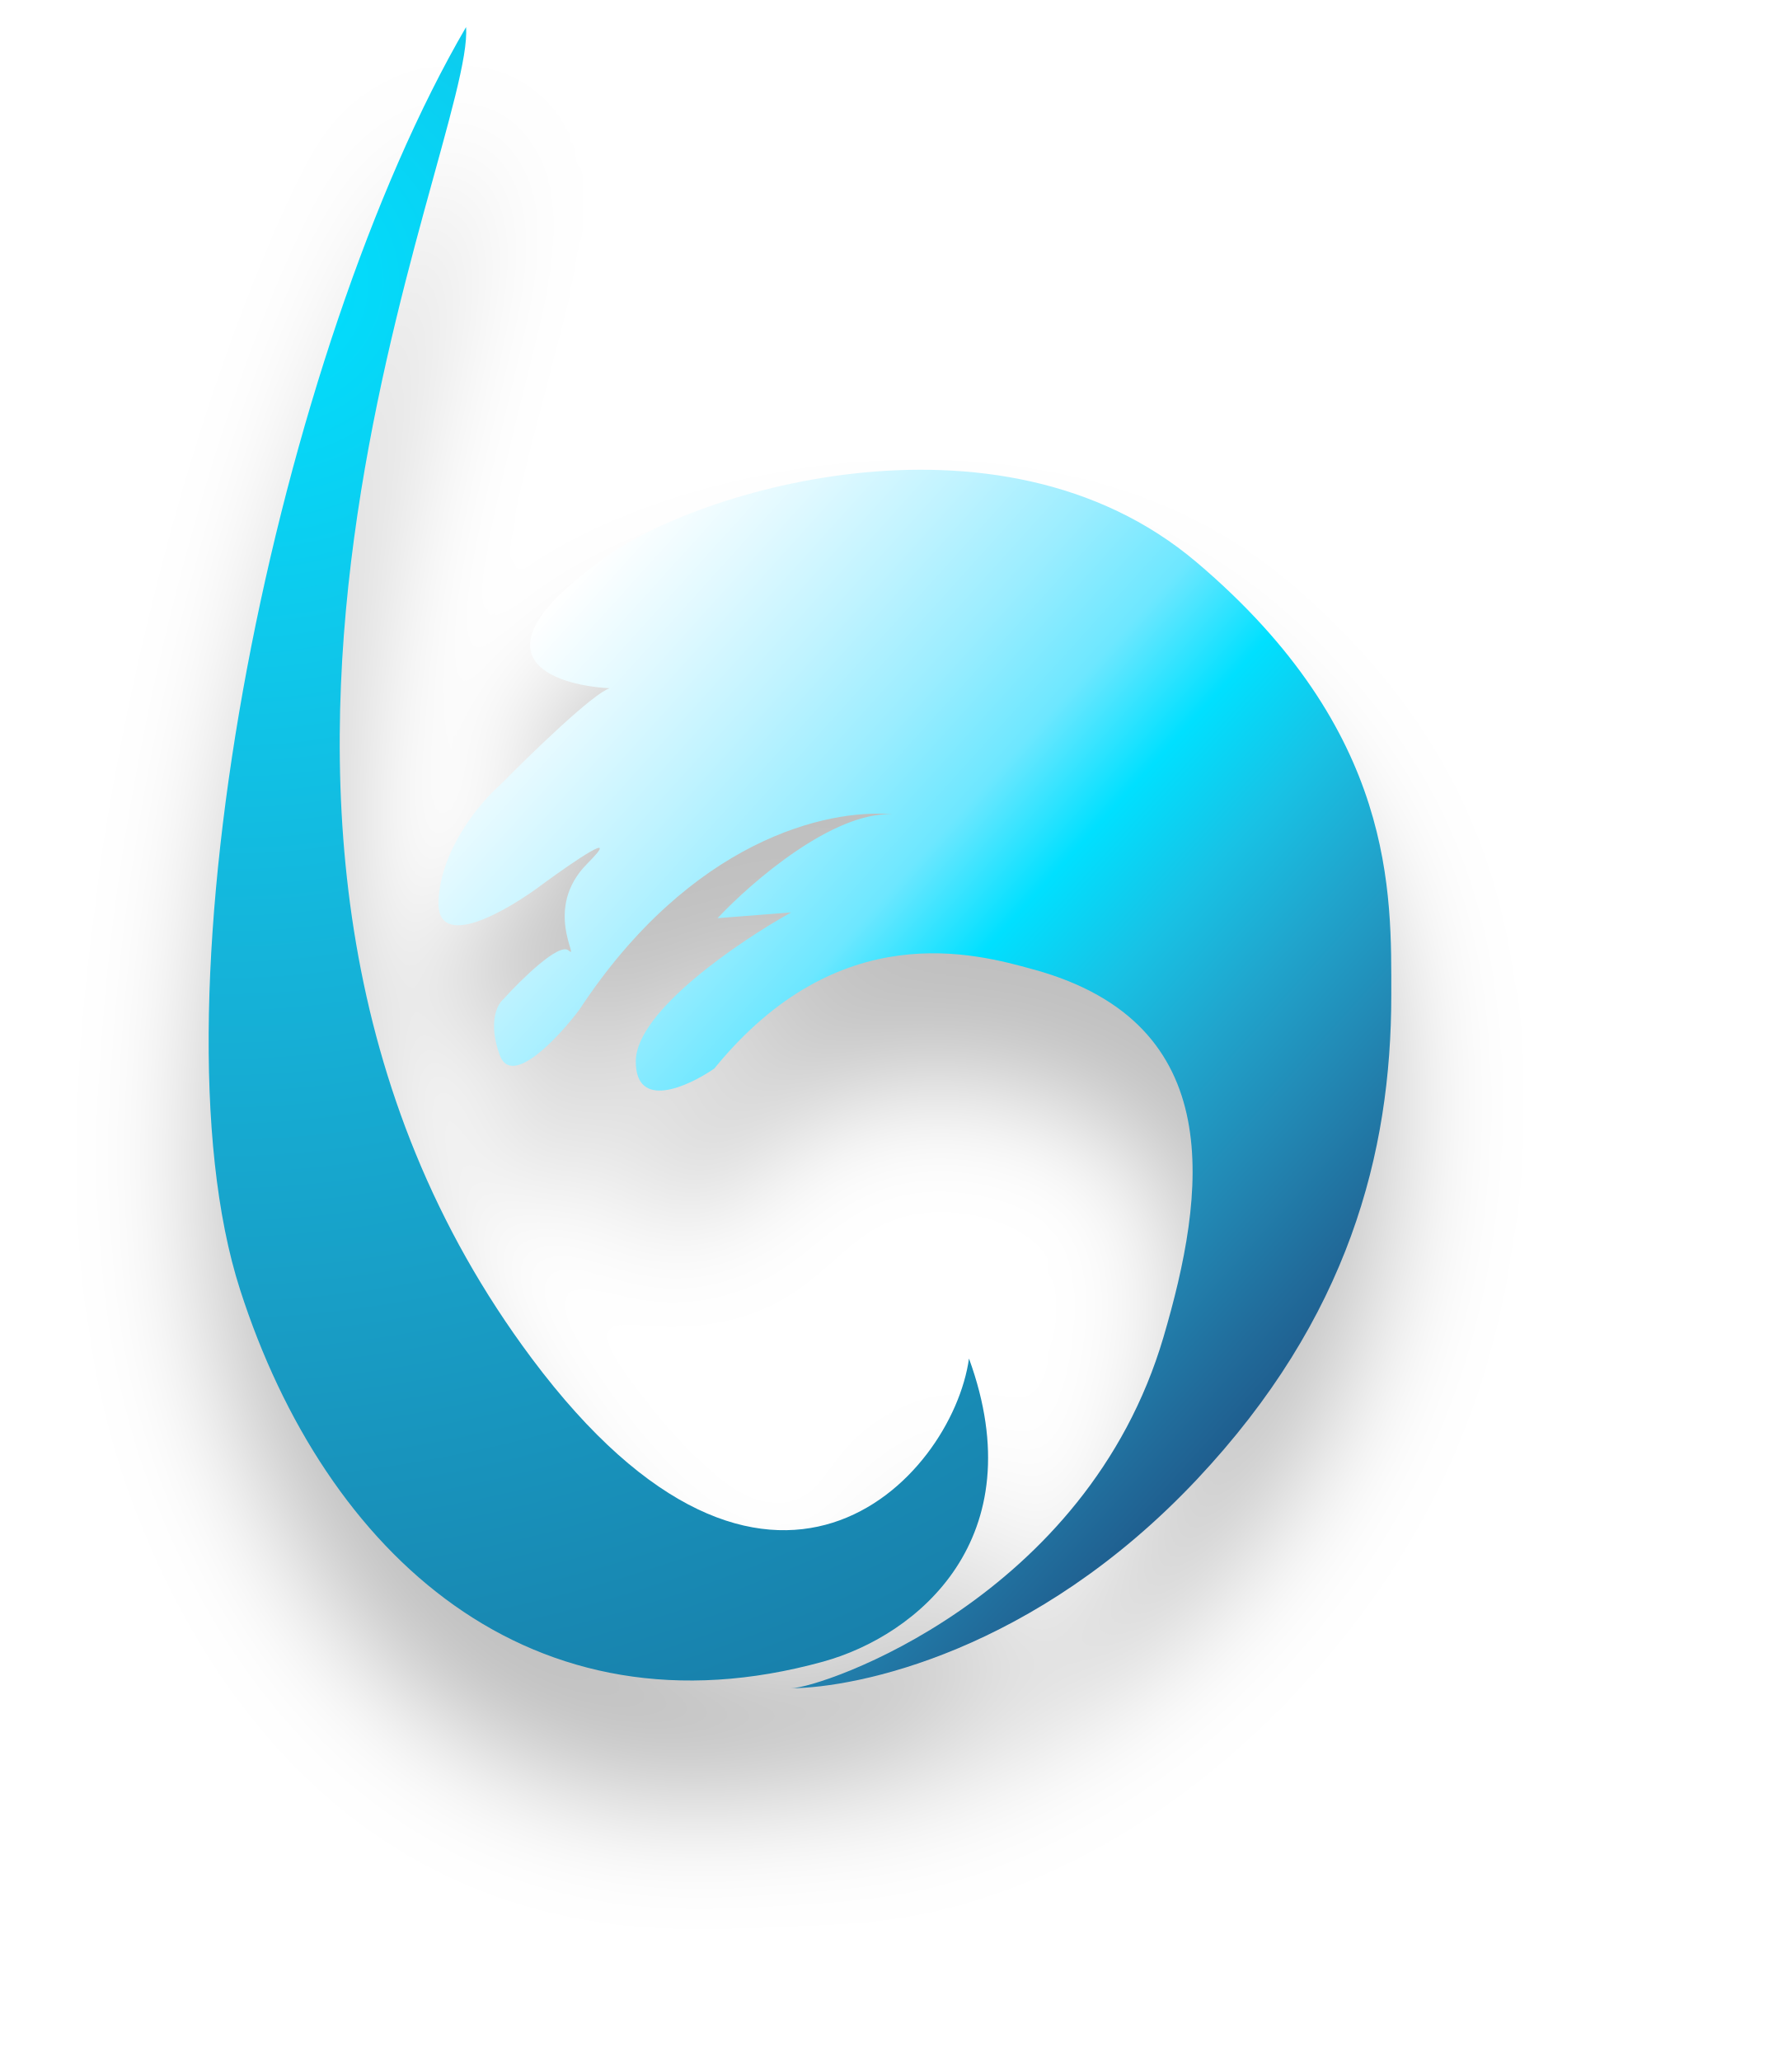
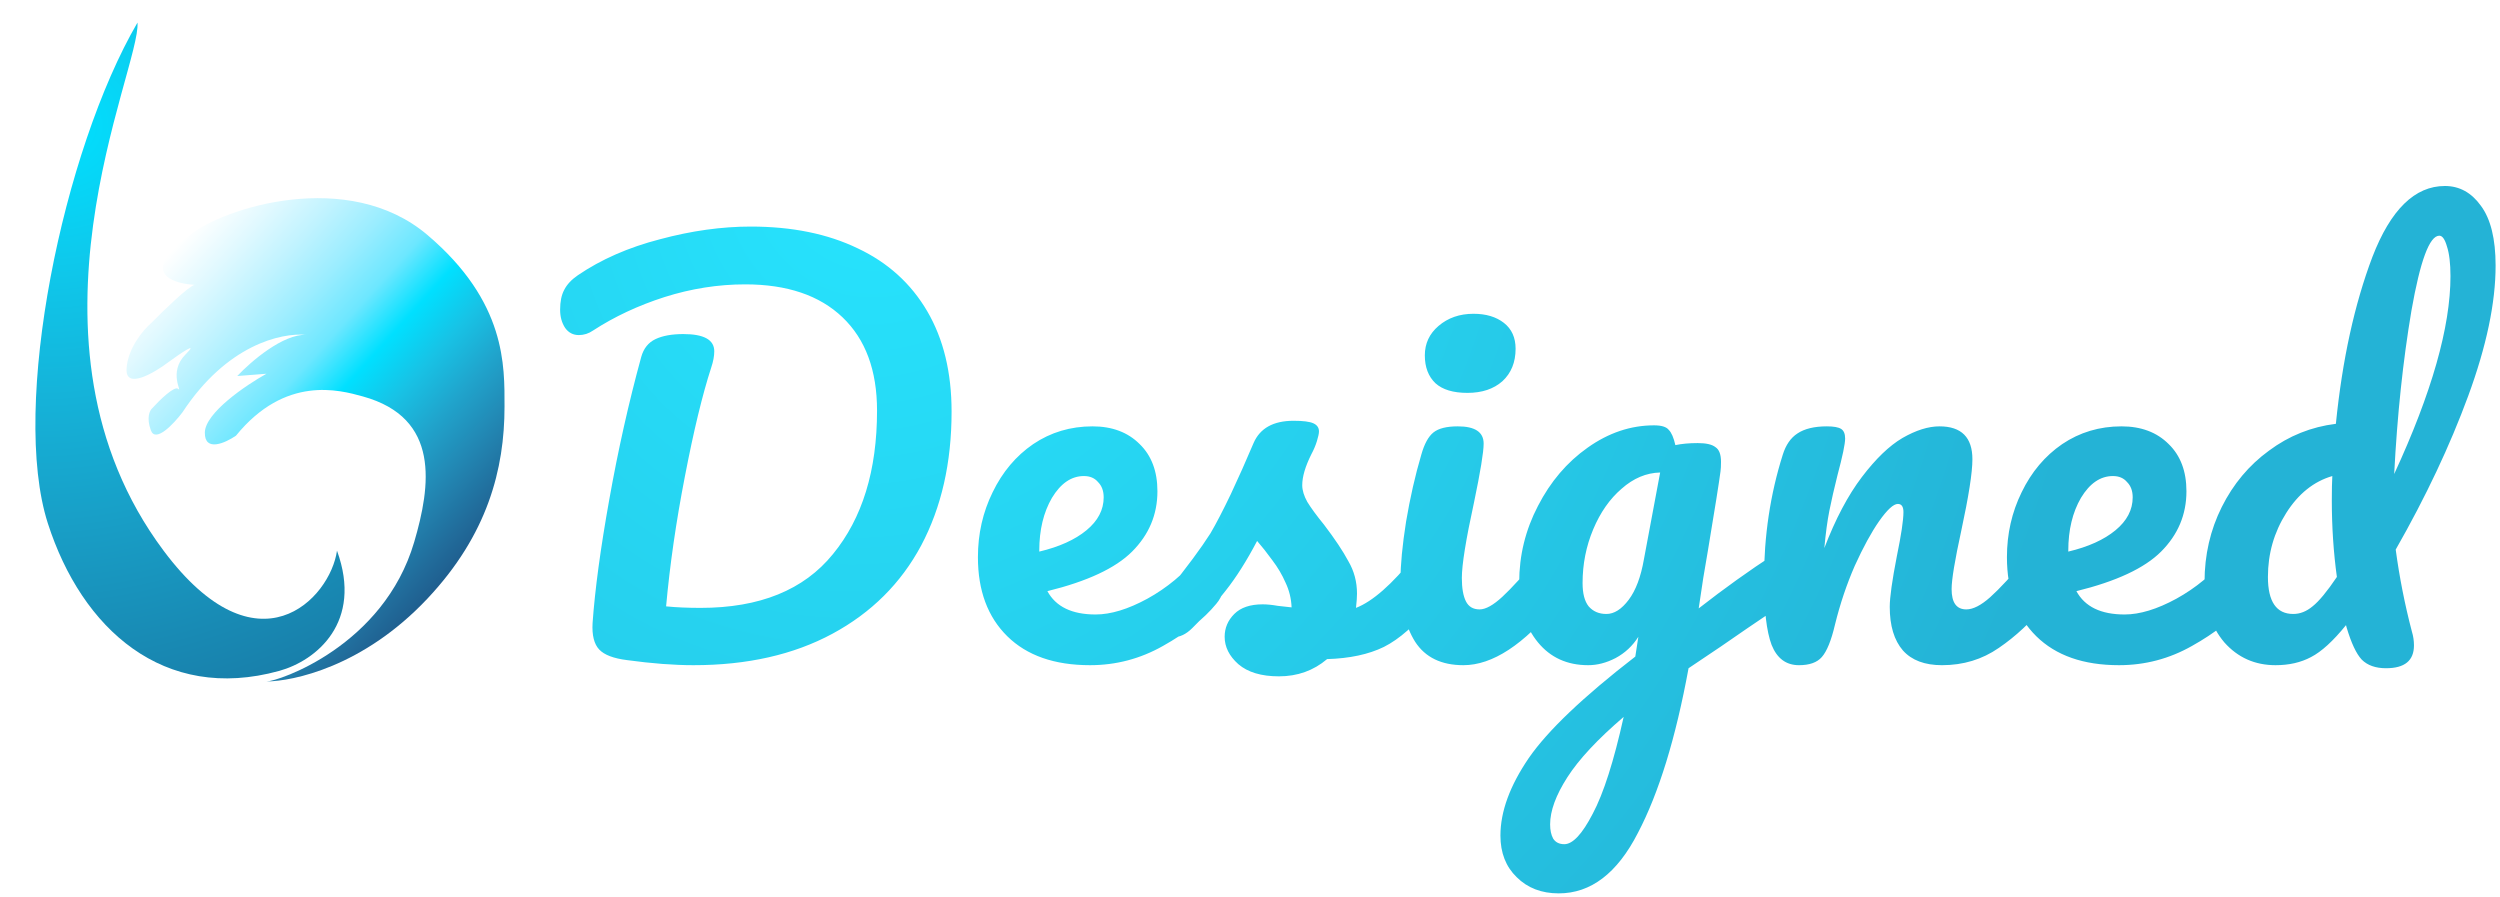
- <svg xmlns="http://www.w3.org/2000/svg" width="60" height="69" viewBox="0 0 60 69" fill="none">
-   <g filter="url(#filter0_d)">
-     <path d="M8.038 43.174C4.863 33.296 9.309 11.712 15.605 0.907C15.906 4.786 4.576 27.775 17.808 45.482C25.736 56.09 31.877 49.527 32.445 45.482C34.647 51.518 30.706 54.76 27.567 55.628C17.808 58.328 10.898 52.072 8.038 43.174Z" fill="url(#paint0_diamond)" />
-     <path d="M20.415 23.042C18.44 22.933 15.753 21.959 20.037 18.832C22.861 16.55 33.399 13.166 40.076 18.832C46.753 24.498 46.585 29.898 46.585 33.322C46.585 38.593 45.161 44.127 40.076 49.53C34.634 55.312 28.7 56.504 26.49 56.521C27.498 56.513 36.38 53.525 38.958 44.763C40.36 39.996 41.182 34.276 34.634 32.464L34.599 32.455C32.653 31.916 28.086 30.652 23.918 35.773C23.033 36.383 21.268 37.186 21.289 35.514C21.311 33.842 24.765 31.506 26.49 30.547L24.027 30.739C25.198 29.491 27.897 27.179 29.866 27.261C27.693 27.071 23.134 28.121 19.397 33.806C18.675 34.764 17.131 36.41 16.735 35.328C16.339 34.245 16.643 33.633 16.844 33.463C17.445 32.798 18.725 31.538 19.041 31.823C19.435 32.179 18.159 30.422 19.664 28.913C20.869 27.706 19.2 28.846 18.215 29.567C17.003 30.487 14.601 31.89 14.682 30.152C14.763 28.413 16.093 26.846 16.747 26.279C17.802 25.208 19.873 23.205 20.415 23.042Z" fill="url(#paint1_linear)" />
-   </g>
+ <svg xmlns="http://www.w3.org/2000/svg" width="332" height="119" viewBox="0 0 332 119" fill="none">
+   <path d="M6.354 69.5C1.358 53.958 8.353 20 18.259 3C18.733 9.104 0.906 45.272 21.725 73.131C34.198 89.821 43.859 79.496 44.753 73.131C48.218 82.628 42.018 87.729 37.079 89.095C21.725 93.342 10.854 83.5 6.354 69.5Z" fill="url(#paint0_diamond)" />
+   <path d="M25.826 37.825C22.72 37.655 18.491 36.122 25.232 31.202C29.674 27.612 46.255 22.287 56.76 31.202C67.264 40.117 67 48.612 67 54C67 62.293 64.76 71 56.76 79.5C48.197 88.598 38.862 90.472 35.384 90.5C36.971 90.487 50.945 85.786 55 72C57.206 64.5 58.5 55.5 48.197 52.65L48.142 52.635C45.08 51.788 37.896 49.8 31.337 57.856C29.945 58.816 27.169 60.079 27.202 57.449C27.235 54.818 32.671 51.142 35.384 49.633L31.509 49.935C33.352 47.972 37.598 44.335 40.695 44.463C37.277 44.165 30.105 45.817 24.225 54.761C23.089 56.269 20.66 58.858 20.037 57.155C19.413 55.452 19.891 54.49 20.208 54.222C21.154 53.175 23.168 51.193 23.664 51.641C24.284 52.201 22.276 49.438 24.645 47.063C26.541 45.164 23.915 46.958 22.365 48.093C20.459 49.539 16.678 51.747 16.806 49.012C16.934 46.277 19.026 43.811 20.056 42.919C21.715 41.234 24.974 38.082 25.826 37.825Z" fill="url(#paint1_linear)" />
+   <path d="M92.094 88.337C89.49 88.337 86.55 88.112 83.273 87.663C81.477 87.439 80.242 86.968 79.569 86.249C78.896 85.531 78.604 84.364 78.694 82.748C79.008 78.303 79.749 72.826 80.916 66.317C82.083 59.762 83.497 53.455 85.158 47.394C85.472 46.272 86.101 45.486 87.044 45.037C87.987 44.588 89.221 44.364 90.747 44.364C93.486 44.364 94.855 45.127 94.855 46.653C94.855 47.282 94.721 48 94.451 48.808C93.284 52.4 92.117 57.226 90.95 63.286C89.782 69.302 88.952 75.048 88.458 80.525C89.805 80.66 91.331 80.727 93.037 80.727C100.893 80.727 106.752 78.348 110.613 73.589C114.518 68.831 116.471 62.478 116.471 54.532C116.471 49.19 114.945 45.059 111.892 42.142C108.839 39.223 104.53 37.764 98.963 37.764C95.371 37.764 91.802 38.325 88.256 39.448C84.754 40.57 81.589 42.052 78.761 43.892C78.177 44.296 77.549 44.498 76.875 44.498C76.112 44.498 75.506 44.184 75.057 43.556C74.608 42.882 74.384 42.074 74.384 41.131C74.384 40.054 74.563 39.178 74.922 38.505C75.282 37.787 75.888 37.136 76.741 36.552C79.838 34.442 83.475 32.849 87.65 31.771C91.825 30.649 95.843 30.088 99.704 30.088C105.181 30.088 109.917 31.053 113.912 32.983C117.908 34.869 120.983 37.652 123.138 41.333C125.293 45.015 126.37 49.459 126.37 54.667C126.37 61.446 125.023 67.371 122.33 72.445C119.636 77.472 115.708 81.378 110.545 84.162C105.383 86.945 99.232 88.337 92.094 88.337ZM160.912 72.983C161.495 72.983 161.944 73.252 162.258 73.791C162.617 74.33 162.797 75.071 162.797 76.013C162.797 77.809 162.371 79.201 161.518 80.189C159.857 82.209 157.5 84.072 154.447 85.778C151.439 87.484 148.207 88.337 144.75 88.337C140.036 88.337 136.377 87.057 133.773 84.498C131.17 81.939 129.868 78.438 129.868 73.993C129.868 70.896 130.519 68.022 131.821 65.374C133.123 62.68 134.918 60.548 137.208 58.977C139.542 57.405 142.169 56.62 145.087 56.62C147.69 56.62 149.778 57.405 151.349 58.977C152.92 60.503 153.706 62.59 153.706 65.239C153.706 68.337 152.584 71.008 150.339 73.252C148.139 75.452 144.391 77.203 139.093 78.505C140.216 80.57 142.348 81.603 145.491 81.603C147.511 81.603 149.8 80.907 152.359 79.515C154.963 78.079 157.208 76.216 159.093 73.926C159.632 73.297 160.238 72.983 160.912 72.983ZM143.942 63.219C142.281 63.219 140.867 64.184 139.699 66.115C138.577 68.045 138.016 70.379 138.016 73.118V73.252C140.665 72.624 142.752 71.681 144.279 70.424C145.805 69.167 146.568 67.708 146.568 66.047C146.568 65.194 146.321 64.521 145.827 64.027C145.378 63.488 144.75 63.219 143.942 63.219ZM169.839 89.818C167.505 89.818 165.709 89.279 164.452 88.202C163.24 87.125 162.634 85.912 162.634 84.566C162.634 83.398 163.06 82.388 163.913 81.535C164.766 80.682 166.023 80.256 167.684 80.256C168.268 80.256 168.941 80.323 169.705 80.458C170.513 80.548 171.119 80.615 171.523 80.66C171.478 79.493 171.209 78.393 170.715 77.36C170.266 76.328 169.682 75.34 168.964 74.397C168.246 73.41 167.572 72.557 166.944 71.838C165.552 74.487 164.16 76.687 162.769 78.438C161.422 80.189 159.94 81.85 158.324 83.421C157.516 84.229 156.663 84.633 155.765 84.633C155.047 84.633 154.463 84.386 154.014 83.892C153.565 83.353 153.341 82.703 153.341 81.939C153.341 81.041 153.655 80.211 154.284 79.448L155.159 78.37C157.628 75.318 159.491 72.804 160.748 70.828C161.512 69.526 162.409 67.798 163.442 65.643C164.475 63.443 165.485 61.176 166.472 58.842C167.325 56.867 169.099 55.879 171.792 55.879C173.049 55.879 173.925 55.991 174.418 56.215C174.912 56.44 175.159 56.799 175.159 57.293C175.159 57.562 175.069 57.989 174.89 58.572C174.71 59.156 174.463 59.74 174.149 60.323C173.341 61.939 172.937 63.309 172.937 64.431C172.937 65.104 173.161 65.845 173.61 66.653C174.104 67.461 174.845 68.471 175.833 69.683C177.269 71.569 178.347 73.185 179.065 74.532C179.828 75.834 180.21 77.27 180.21 78.842C180.21 79.291 180.165 79.919 180.075 80.727C182.275 79.874 184.856 77.607 187.819 73.926C188.358 73.297 188.964 72.983 189.637 72.983C190.221 72.983 190.67 73.252 190.984 73.791C191.343 74.33 191.523 75.071 191.523 76.013C191.523 77.719 191.096 79.111 190.243 80.189C187.999 82.972 185.844 84.88 183.779 85.912C181.758 86.9 179.244 87.439 176.237 87.529C174.441 89.055 172.308 89.818 169.839 89.818ZM194.873 52.175C192.988 52.175 191.574 51.749 190.631 50.896C189.688 49.998 189.217 48.763 189.217 47.192C189.217 45.621 189.823 44.319 191.035 43.286C192.292 42.209 193.841 41.67 195.682 41.67C197.343 41.67 198.689 42.074 199.722 42.882C200.755 43.69 201.271 44.835 201.271 46.316C201.271 48.112 200.687 49.549 199.52 50.626C198.353 51.659 196.804 52.175 194.873 52.175ZM194.335 88.337C191.417 88.337 189.284 87.304 187.937 85.239C186.636 83.174 185.985 80.436 185.985 77.024C185.985 75.003 186.232 72.422 186.725 69.279C187.264 66.092 187.937 63.129 188.746 60.391C189.15 58.954 189.688 57.966 190.362 57.428C191.035 56.889 192.113 56.62 193.594 56.62C195.884 56.62 197.028 57.383 197.028 58.909C197.028 60.032 196.602 62.635 195.749 66.721C194.671 71.659 194.133 75.003 194.133 76.754C194.133 78.101 194.312 79.134 194.671 79.852C195.031 80.57 195.637 80.929 196.49 80.929C197.298 80.929 198.308 80.368 199.52 79.246C200.732 78.124 202.348 76.35 204.368 73.926C204.907 73.297 205.513 72.983 206.187 72.983C206.77 72.983 207.219 73.252 207.533 73.791C207.893 74.33 208.072 75.071 208.072 76.013C208.072 77.809 207.646 79.201 206.793 80.189C202.348 85.621 198.196 88.337 194.335 88.337ZM237.102 73.118C237.686 73.118 238.135 73.41 238.449 73.993C238.808 74.532 238.987 75.228 238.987 76.081C238.987 77.113 238.83 77.921 238.516 78.505C238.202 79.089 237.708 79.605 237.035 80.054C233.174 82.658 230.346 84.588 228.55 85.845L224.24 88.741C222.534 98.034 220.289 105.329 217.506 110.626C214.768 115.969 211.266 118.64 207.001 118.64C204.711 118.64 202.848 117.921 201.412 116.485C199.975 115.093 199.257 113.252 199.257 110.963C199.257 107.776 200.514 104.341 203.028 100.66C205.542 97.024 210.256 92.534 217.169 87.192L217.573 84.566C216.81 85.778 215.8 86.721 214.543 87.394C213.331 88.022 212.119 88.337 210.907 88.337C208.123 88.337 205.901 87.327 204.24 85.306C202.579 83.286 201.748 80.638 201.748 77.36C201.748 73.769 202.579 70.379 204.24 67.192C205.901 63.96 208.101 61.378 210.839 59.448C213.623 57.472 216.563 56.485 219.661 56.485C220.649 56.485 221.3 56.687 221.614 57.091C221.973 57.45 222.265 58.123 222.489 59.111C223.342 58.932 224.33 58.842 225.452 58.842C226.574 58.842 227.36 59.021 227.809 59.38C228.303 59.695 228.55 60.346 228.55 61.333C228.55 61.872 228.527 62.299 228.482 62.613C228.303 64.004 227.742 67.529 226.799 73.185C226.619 74.263 226.417 75.452 226.193 76.754C226.013 78.011 225.811 79.358 225.587 80.795C229.044 78.101 232.366 75.722 235.553 73.657C236.137 73.297 236.653 73.118 237.102 73.118ZM213.331 81.535C214.363 81.535 215.351 80.907 216.294 79.65C217.237 78.393 217.91 76.597 218.314 74.263L220.469 62.748C218.628 62.792 216.922 63.511 215.351 64.902C213.78 66.249 212.523 68.045 211.58 70.29C210.637 72.534 210.166 74.914 210.166 77.428C210.166 78.819 210.435 79.852 210.974 80.525C211.558 81.199 212.343 81.535 213.331 81.535ZM207.742 112.108C208.864 112.108 210.121 110.761 211.513 108.067C212.949 105.374 214.319 101.086 215.621 95.205C212.164 98.168 209.672 100.839 208.146 103.219C206.619 105.598 205.856 107.686 205.856 109.481C205.856 110.245 205.991 110.873 206.26 111.367C206.575 111.861 207.068 112.108 207.742 112.108ZM238.905 88.337C237.199 88.337 235.987 87.439 235.269 85.643C234.595 83.847 234.258 80.974 234.258 77.024C234.258 71.187 235.089 65.643 236.75 60.391C237.154 59.089 237.805 58.146 238.703 57.562C239.646 56.934 240.948 56.62 242.609 56.62C243.506 56.62 244.135 56.732 244.494 56.956C244.853 57.181 245.033 57.607 245.033 58.236C245.033 58.954 244.696 60.57 244.023 63.084C243.574 64.88 243.215 66.451 242.945 67.798C242.676 69.145 242.451 70.806 242.272 72.781C243.753 68.92 245.414 65.778 247.255 63.354C249.096 60.929 250.891 59.201 252.642 58.168C254.438 57.136 256.077 56.62 257.558 56.62C260.476 56.62 261.935 58.079 261.935 60.997C261.935 62.748 261.441 65.912 260.454 70.492C259.601 74.397 259.174 76.979 259.174 78.236C259.174 80.031 259.825 80.929 261.127 80.929C262.025 80.929 263.08 80.391 264.292 79.313C265.549 78.191 267.21 76.395 269.275 73.926C269.814 73.297 270.42 72.983 271.093 72.983C271.677 72.983 272.126 73.252 272.44 73.791C272.799 74.33 272.979 75.071 272.979 76.013C272.979 77.809 272.552 79.201 271.699 80.189C269.769 82.568 267.682 84.521 265.437 86.047C263.237 87.573 260.723 88.337 257.895 88.337C255.605 88.337 253.877 87.686 252.71 86.384C251.542 85.037 250.959 83.107 250.959 80.593C250.959 79.336 251.273 77.091 251.902 73.859C252.485 71.03 252.777 69.078 252.777 68C252.777 67.282 252.53 66.923 252.036 66.923C251.453 66.923 250.622 67.686 249.545 69.212C248.512 70.694 247.435 72.669 246.312 75.138C245.235 77.607 244.359 80.211 243.686 82.95C243.192 85.059 242.609 86.496 241.935 87.259C241.307 87.978 240.297 88.337 238.905 88.337ZM297.564 72.983C298.148 72.983 298.597 73.252 298.911 73.791C299.27 74.33 299.45 75.071 299.45 76.013C299.45 77.809 299.023 79.201 298.17 80.189C296.509 82.209 294.152 84.072 291.1 85.778C288.092 87.484 284.86 88.337 281.403 88.337C276.689 88.337 273.03 87.057 270.426 84.498C267.823 81.939 266.521 78.438 266.521 73.993C266.521 70.896 267.172 68.022 268.473 65.374C269.775 62.68 271.571 60.548 273.861 58.977C276.195 57.405 278.821 56.62 281.739 56.62C284.343 56.62 286.431 57.405 288.002 58.977C289.573 60.503 290.359 62.59 290.359 65.239C290.359 68.337 289.237 71.008 286.992 73.252C284.792 75.452 281.044 77.203 275.746 78.505C276.869 80.57 279.001 81.603 282.143 81.603C284.164 81.603 286.453 80.907 289.012 79.515C291.616 78.079 293.861 76.216 295.746 73.926C296.285 73.297 296.891 72.983 297.564 72.983ZM280.595 63.219C278.934 63.219 277.519 64.184 276.352 66.115C275.23 68.045 274.669 70.379 274.669 73.118V73.252C277.317 72.624 279.405 71.681 280.931 70.424C282.458 69.167 283.221 67.708 283.221 66.047C283.221 65.194 282.974 64.521 282.48 64.027C282.031 63.488 281.403 63.219 280.595 63.219ZM318.15 72.983C318.644 76.664 319.362 80.301 320.305 83.892C320.484 84.476 320.574 85.082 320.574 85.71C320.574 87.731 319.34 88.741 316.87 88.741C315.479 88.741 314.401 88.359 313.638 87.596C312.92 86.833 312.246 85.396 311.618 83.286L311.551 83.017C309.845 85.127 308.296 86.541 306.904 87.259C305.557 87.978 303.986 88.337 302.19 88.337C299.452 88.337 297.185 87.327 295.389 85.306C293.638 83.241 292.763 80.57 292.763 77.293C292.763 73.701 293.526 70.379 295.052 67.327C296.579 64.274 298.666 61.782 301.315 59.852C303.964 57.877 306.927 56.687 310.204 56.283C311.057 47.798 312.673 40.413 315.052 34.128C317.476 27.843 320.686 24.7 324.682 24.7C326.612 24.7 328.206 25.576 329.463 27.327C330.765 29.078 331.416 31.726 331.416 35.273C331.416 40.211 330.204 45.98 327.779 52.579C325.355 59.178 322.145 65.98 318.15 72.983ZM323.941 31.3C322.639 31.3 321.405 34.622 320.237 41.266C319.115 47.91 318.352 55.138 317.948 62.95C322.931 52.175 325.423 43.421 325.423 36.687C325.423 34.981 325.265 33.657 324.951 32.714C324.682 31.771 324.345 31.3 323.941 31.3ZM304.547 81.535C305.445 81.535 306.298 81.199 307.106 80.525C307.959 79.852 309.037 78.55 310.338 76.62C309.889 73.342 309.665 69.953 309.665 66.451C309.665 65.059 309.687 63.982 309.732 63.219C307.263 63.937 305.221 65.576 303.604 68.135C301.988 70.694 301.18 73.522 301.18 76.62C301.18 79.897 302.303 81.535 304.547 81.535Z" fill="url(#paint2_diamond)" />
  <defs>
-     <filter id="filter0_d" x="0" y="0.907" width="59.358" height="67.236" filterUnits="userSpaceOnUse" color-interpolation-filters="sRGB">
-       <feFlood flood-opacity="0" result="BackgroundImageFix" />
-       <feColorMatrix in="SourceAlpha" type="matrix" values="0 0 0 0 0 0 0 0 0 0 0 0 0 0 0 0 0 0 127 0" />
-       <feOffset dy="4" />
-       <feGaussianBlur stdDeviation="2" />
-       <feColorMatrix type="matrix" values="0 0 0 0 0 0 0 0 0 0 0 0 0 0 0 0 0 0 0.25 0" />
-       <feBlend mode="normal" in2="BackgroundImageFix" result="effect1_dropShadow" />
-       <feBlend mode="normal" in="SourceGraphic" in2="effect1_dropShadow" result="shape" />
-     </filter>
-     <radialGradient id="paint0_diamond" cx="0" cy="0" r="1" gradientUnits="userSpaceOnUse" gradientTransform="translate(9.11949 9.75789) rotate(64.5408) scale(55.7497 60.3035)">
+     <radialGradient id="paint0_diamond" cx="0" cy="0" r="1" gradientUnits="userSpaceOnUse" gradientTransform="translate(8.05466 16.9256) rotate(64.5408) scale(87.7129 94.8775)">
      <stop stop-color="#00E0FF" />
      <stop offset="0.2" stop-color="#0EC9EC" />
      <stop offset="0.4" stop-color="#15B3D9" />
      <stop offset="0.6" stop-color="#189EC6" />
      <stop offset="0.8" stop-color="#1889B3" />
      <stop offset="1" stop-color="#1774A1" />
    </radialGradient>
-     <linearGradient id="paint1_linear" x1="14.938" y1="24.101" x2="42.763" y2="49.224" gradientUnits="userSpaceOnUse">
+     <linearGradient id="paint1_linear" x1="17.21" y1="39.491" x2="60.988" y2="79.019" gradientUnits="userSpaceOnUse">
      <stop stop-color="white" />
      <stop offset="0.099" stop-color="#E1F9FF" />
      <stop offset="0.198" stop-color="#C0F3FF" />
      <stop offset="0.297" stop-color="#9BEDFF" />
      <stop offset="0.396" stop-color="#6DE7FF" />
      <stop offset="0.495" stop-color="#00E0FF" />
      <stop offset="0.495" stop-color="#00E0FF" />
      <stop offset="0.596" stop-color="#18C2E5" />
      <stop offset="0.697" stop-color="#20A4CC" />
      <stop offset="0.798" stop-color="#2288B4" />
      <stop offset="0.899" stop-color="#216C9B" />
      <stop offset="1" stop-color="#1D5284" />
    </linearGradient>
+     <radialGradient id="paint2_diamond" cx="0" cy="0" r="1" gradientUnits="userSpaceOnUse" gradientTransform="translate(118.791 18.7751) rotate(22.099) scale(400.642 456.744)">
+       <stop stop-color="#26E5FF" />
+       <stop offset="0.2" stop-color="#26CCEA" />
+       <stop offset="0.4" stop-color="#24B3D6" />
+     </radialGradient>
  </defs>
</svg>
